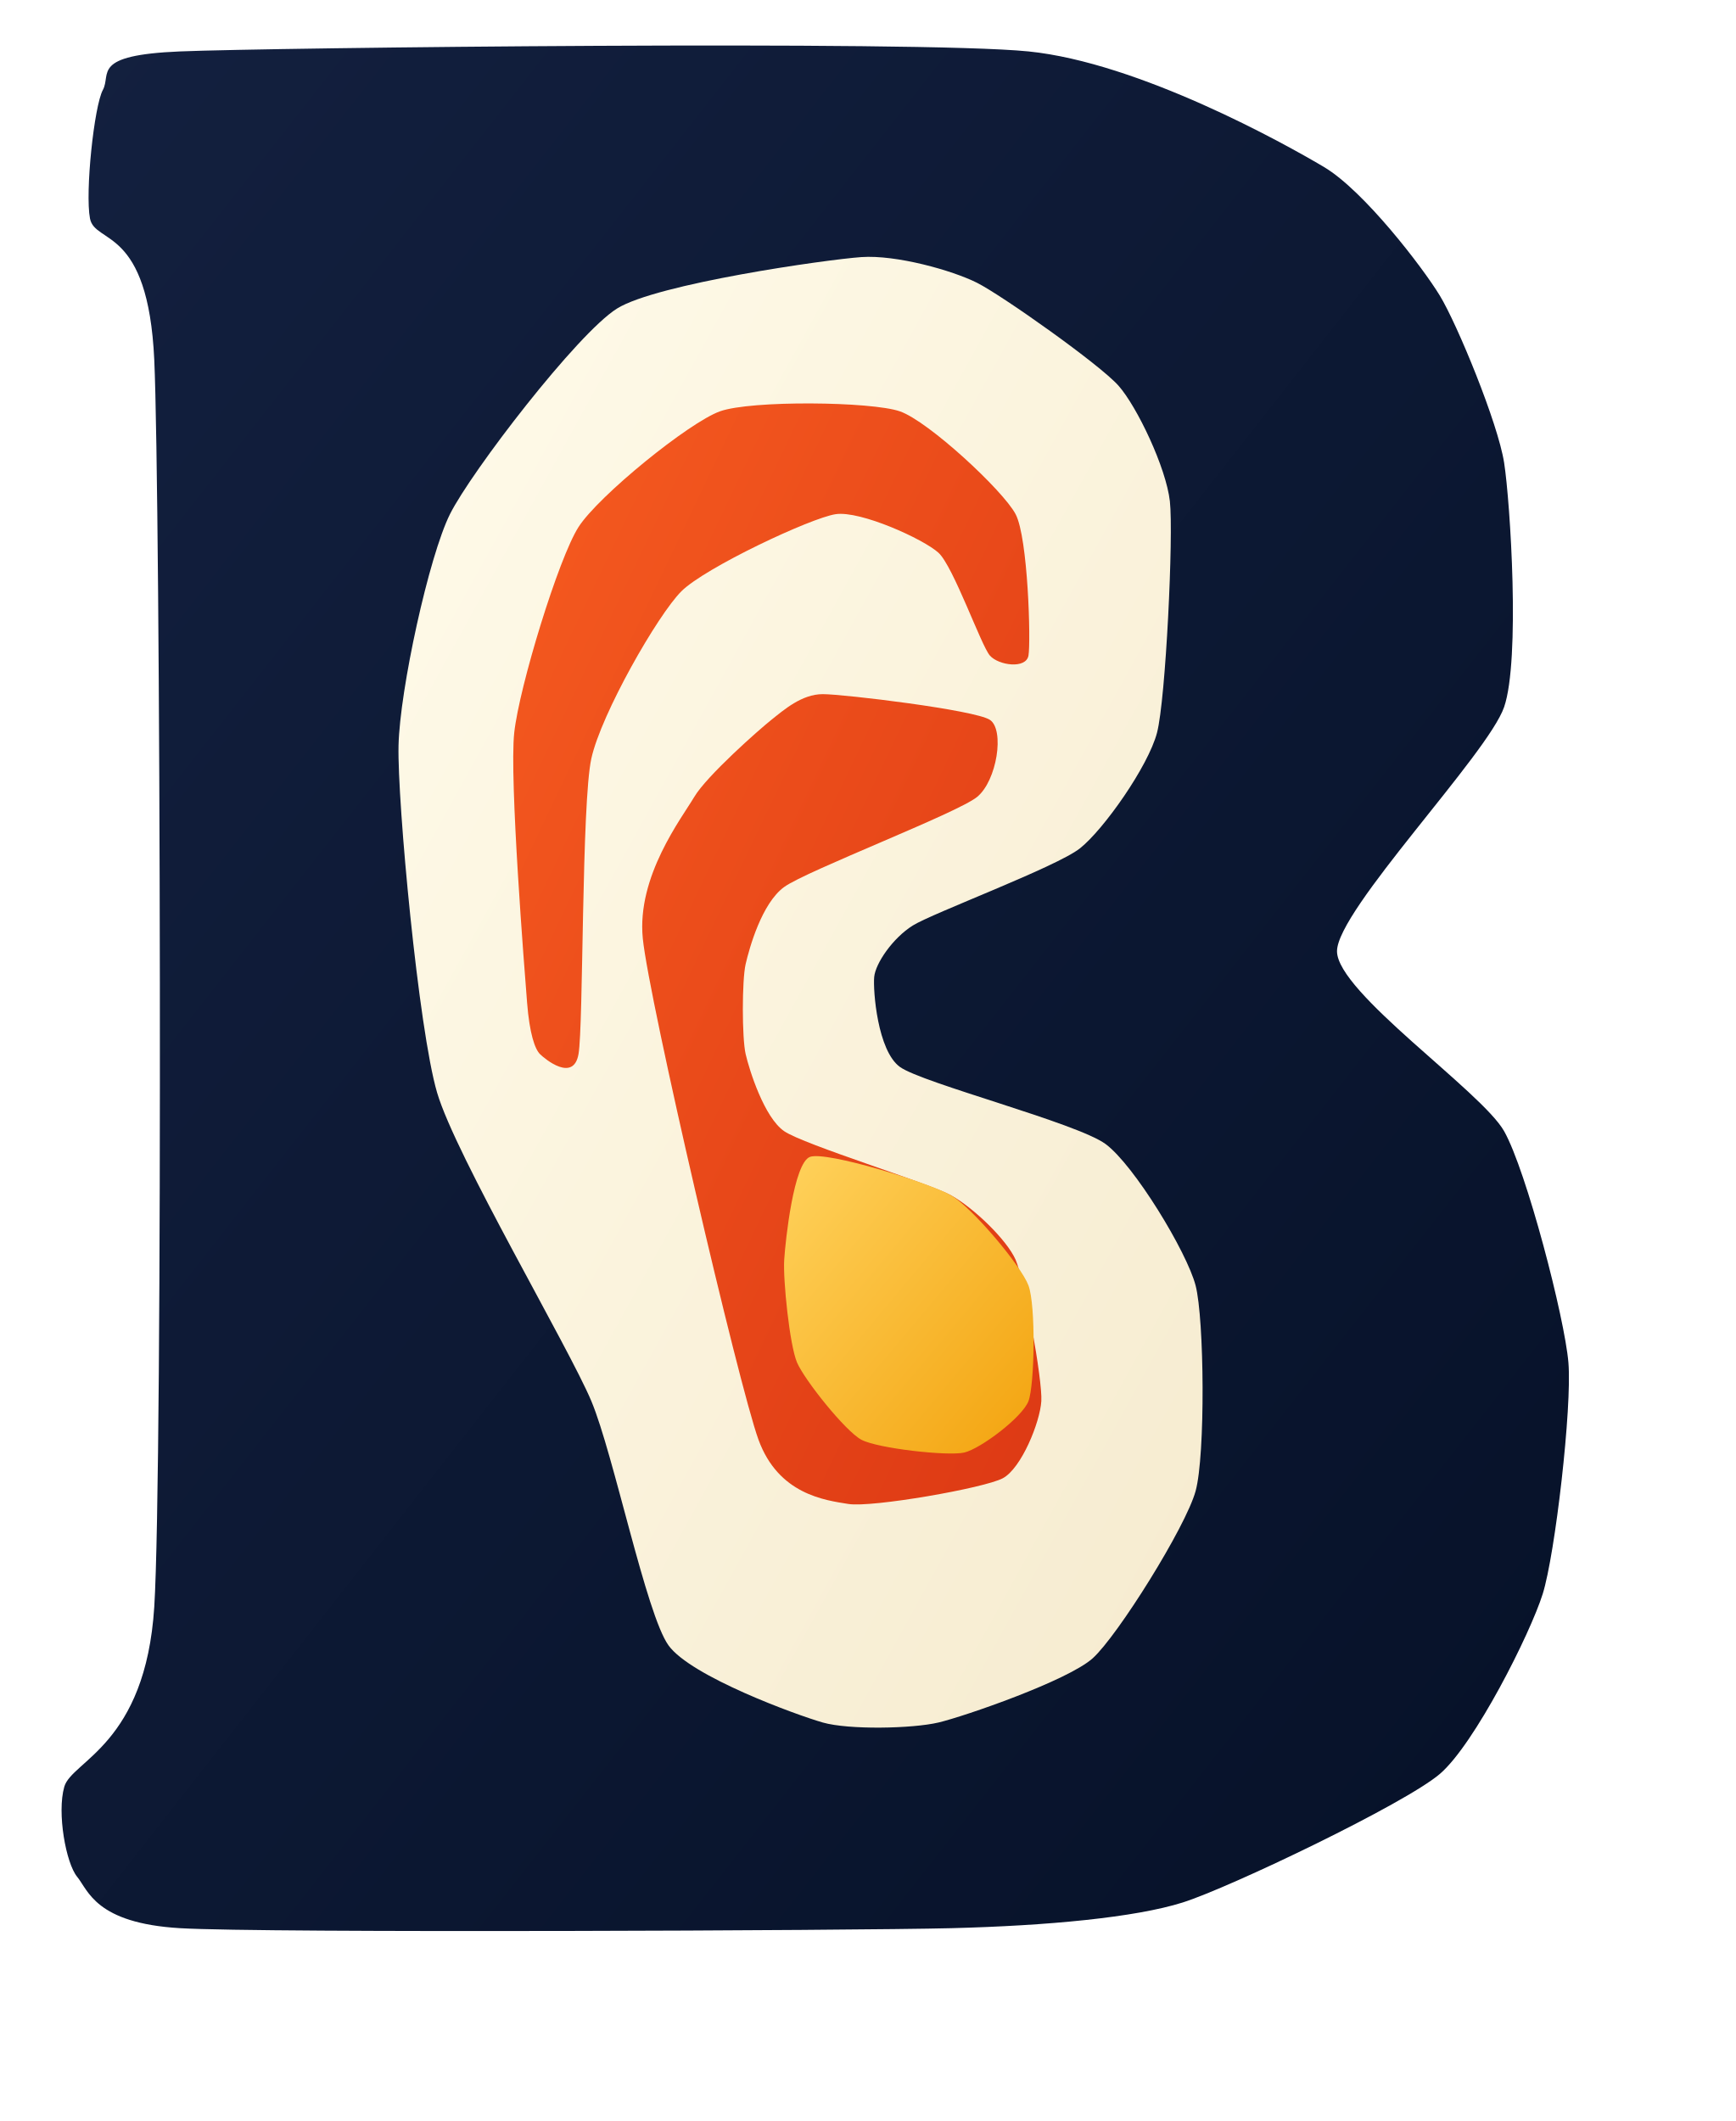
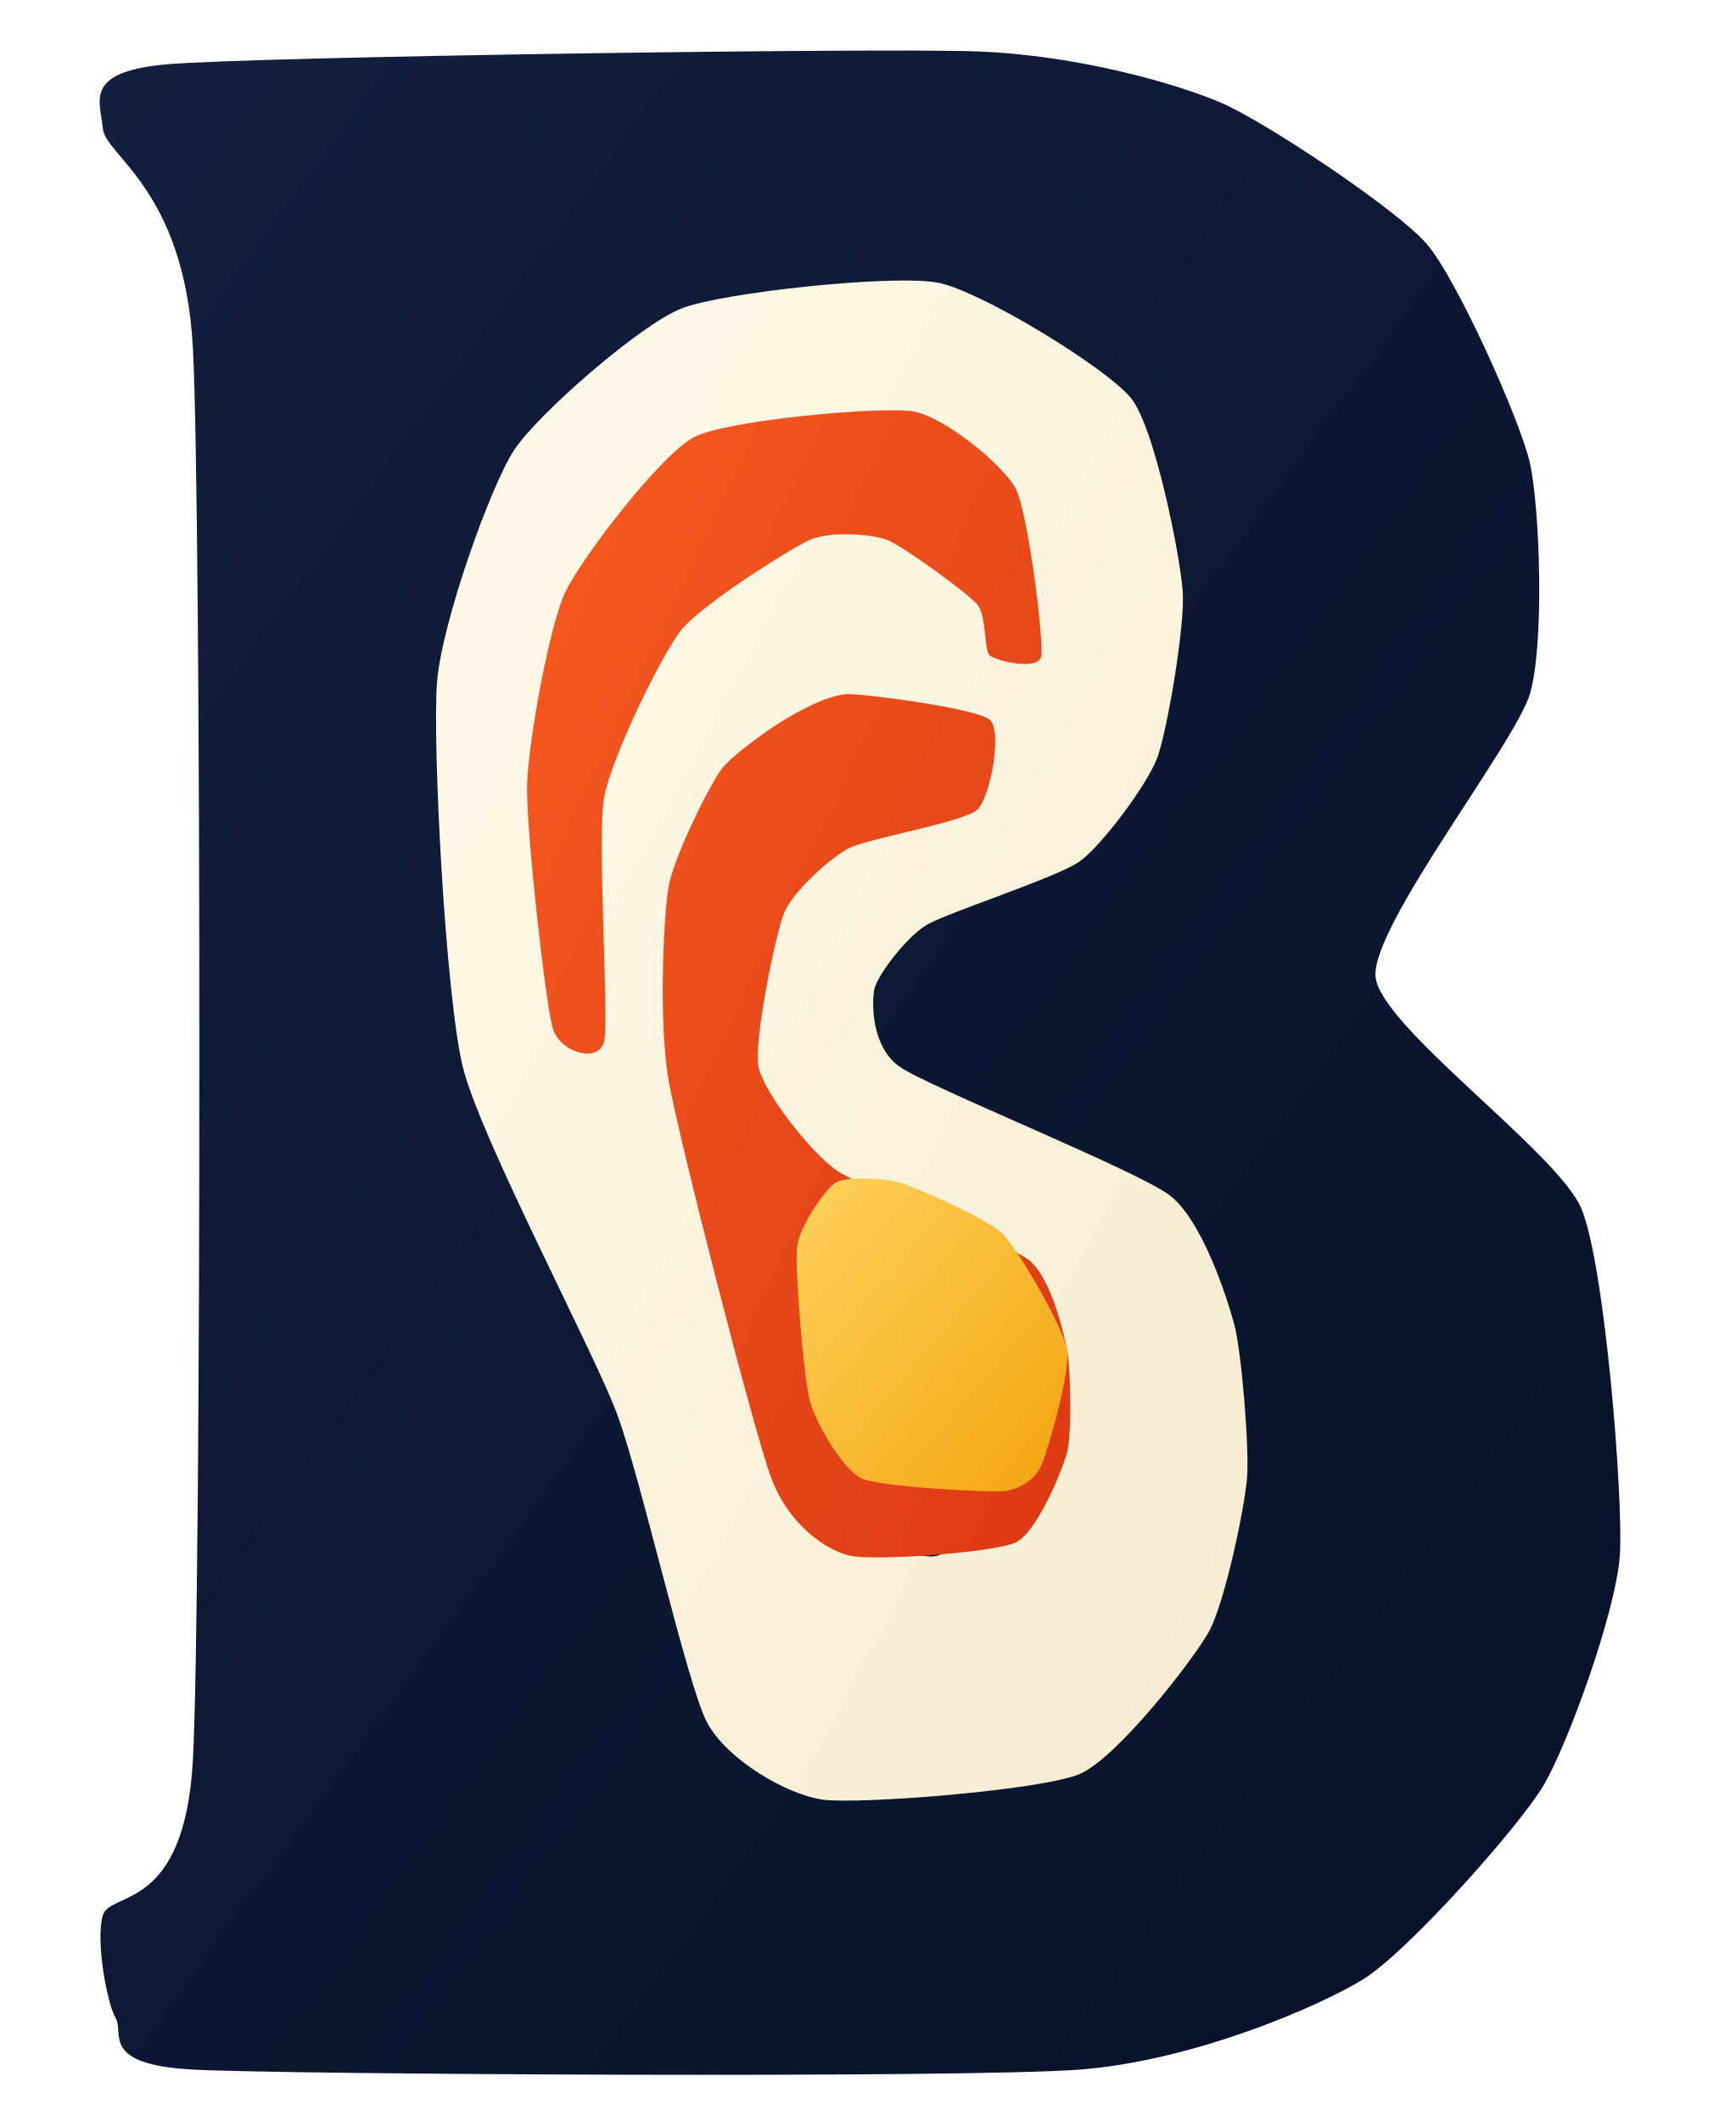
<svg xmlns="http://www.w3.org/2000/svg" viewBox="0 0 135 165" role="img" aria-labelledby="title">
  <defs>
    <linearGradient id="navy" x1="0" y1="0" x2="1" y2="1">
      <stop offset="0" stop-color="#13203F" />
      <stop offset="1" stop-color="#061128" />
    </linearGradient>
    <linearGradient id="cream" x1="0" y1="0" x2="1" y2="1">
      <stop offset="0" stop-color="#FFFBEA" />
      <stop offset="1" stop-color="#F6EBCF" />
    </linearGradient>
    <linearGradient id="orange" x1="0" y1="0" x2="1" y2="1">
      <stop offset="0" stop-color="#F65B20" />
      <stop offset="1" stop-color="#DD3914" />
    </linearGradient>
    <linearGradient id="yellow" x1="0" y1="0" x2="1" y2="1">
      <stop offset="0" stop-color="#FFD25C" />
      <stop offset="1" stop-color="#F3A30E" />
    </linearGradient>
    <linearGradient id="red" x1="0" y1="0" x2="1" y2="1">
      <stop offset="0" stop-color="#AA1823" />
      <stop offset="1" stop-color="#780B14" />
    </linearGradient>
  </defs>
-   <path d="M5 139 C5.58 136.97 11.32 135.73 12 125 C12.68 114.27 12.48 38.44 12 28 C11.52 17.56 7.39 19.03 7 17 C6.61 14.97 7.32 8.26 8 7 C8.68 5.74 7.04 4.29 14 4 C20.96 3.71 71.4 3.13 80 4 C88.6 4.87 99.91 11.16 103 13 C106.09 14.84 110.65 20.78 112 23 C113.35 25.22 116.52 32.91 117 36 C117.48 39.09 118.26 51.33 117 55 C115.74 58.67 104 70.81 104 74 C104 77.19 115.26 84.91 117 88 C118.74 91.09 121.71 102.52 122 106 C122.29 109.48 120.97 120.91 120 124 C119.03 127.09 114.71 135.68 112 138 C109.29 140.32 95.67 146.84 92 148 C88.33 149.16 81.54 149.81 74 150 C66.46 150.19 20.57 150.39 14 150 C7.43 149.61 6.87 147.06 6 146 C5.13 144.94 4.42 141.03 5 139 Z" fill="url(#navy)" fill-rule="evenodd" />
-   <path d="M42 58 C41.61 60.61 42.61 70.58 43 70 C43.39 69.42 44.74 54.9 46 52 C47.26 49.1 53.58 41.26 56 40 C58.42 38.74 69.07 38.81 71 39 C72.93 39.19 75.52 41.42 76 42 C76.48 42.58 75.9 45.1 76 45 C76.1 44.9 77.68 42.06 77 41 C76.32 39.94 70.84 34.68 69 34 C67.16 33.32 60.13 33.13 58 34 C55.87 34.87 48.55 40.68 47 43 C45.45 45.32 42.39 55.39 42 58 Z M52 74 C52.39 78.74 59.45 106.04 61 110 C62.55 113.96 66.65 114.61 68 115 C69.35 115.39 73.94 114.77 75 114 C76.06 113.23 78.81 108.35 79 107 C79.19 105.65 77.68 101.16 77 100 C76.32 98.84 73.45 95.77 72 95 C70.55 94.23 63.55 93.06 62 92 C60.45 90.94 56.39 86.22 56 84 C55.61 81.78 56.16 71.51 58 69 C59.84 66.49 74.23 59.26 75 58 C75.77 56.74 67.74 55.71 66 56 C64.26 56.29 58.35 59.26 57 61 C55.65 62.74 51.61 69.26 52 74 Z M31 58 C31.1 53.65 33.36 43.29 35 40 C36.64 36.71 44.91 25.93 48 24 C51.09 22.07 64.29 20.19 67 20 C69.71 19.81 74.07 21.03 76 22 C77.93 22.97 85.55 28.36 87 30 C88.45 31.64 90.71 36.39 91 39 C91.29 41.61 90.68 54.39 90 57 C89.32 59.61 85.84 64.55 84 66 C82.16 67.45 72.55 71.03 71 72 C69.45 72.97 68.1 74.94 68 76 C67.9 77.06 68.26 81.74 70 83 C71.74 84.26 83.78 87.36 86 89 C88.22 90.64 92.32 97.39 93 100 C93.68 102.61 93.77 113.2 93 116 C92.23 118.8 86.93 127.26 85 129 C83.07 130.74 75.03 133.52 73 134 C70.97 134.48 66.03 134.58 64 134 C61.97 133.42 53.74 130.42 52 128 C50.26 125.58 47.74 113.16 46 109 C44.26 104.84 35.45 89.93 34 85 C32.55 80.07 30.9 62.35 31 58 Z" fill="url(#cream)" fill-rule="evenodd" />
-   <path d="M40 57 C40.39 53.42 43.45 43.42 45 41 C46.55 38.58 53.58 32.87 56 32 C58.42 31.13 67.78 31.23 70 32 C72.22 32.77 78.03 38.16 79 40 C79.97 41.84 80.19 49.94 80 51 C79.81 52.06 77.68 51.77 77 51 C76.32 50.23 74.16 44.06 73 43 C71.84 41.94 66.93 39.71 65 40 C63.07 40.29 54.84 44.16 53 46 C51.16 47.84 46.77 55.52 46 59 C45.23 62.48 45.39 79.78 45 82 C44.61 84.22 42.39 82.39 42 82 C41.61 81.61 41.19 80.42 41 78 C40.81 75.58 39.61 60.58 40 57 Z M50 73 C49.52 68.17 53.03 63.64 54 62 C54.97 60.36 59.03 56.77 60 56 C60.97 55.23 62.36 54 64 54 C65.64 54 75.84 55.23 77 56 C78.16 56.77 77.55 60.74 76 62 C74.45 63.26 62.74 67.74 61 69 C59.26 70.26 58.29 73.74 58 75 C57.71 76.26 57.71 80.74 58 82 C58.29 83.26 59.45 86.94 61 88 C62.55 89.06 72.26 92.03 74 93 C75.74 93.97 78.32 96.45 79 98 C79.68 99.55 81.1 107.36 81 109 C80.9 110.64 79.45 114.23 78 115 C76.55 115.77 67.84 117.29 66 117 C64.16 116.71 60.55 116.25 59 112 C57.45 107.75 50.48 77.83 50 73 Z" fill="url(#orange)" fill-rule="evenodd" />
-   <path d="M61 98 C61.1 96.45 61.74 90.48 63 90 C64.26 89.52 72.36 92.03 74 93 C75.64 93.97 79.42 98.45 80 100 C80.58 101.55 80.48 107.74 80 109 C79.52 110.26 76.26 112.71 75 113 C73.74 113.29 68.26 112.68 67 112 C65.74 111.32 62.58 107.35 62 106 C61.42 104.65 60.9 99.55 61 98 Z" fill="url(#yellow)" fill-rule="evenodd" />
+   <path d="M8 10 C7.81 7.87 6.43 5.58 13 5 C19.57 4.42 68.07 3.71 76 4 C83.93 4.29 91.62 6.55 95 8 C98.38 9.45 108.68 16.29 111 19 C113.32 21.71 118.23 32.62 119 36 C119.77 39.38 120.16 50.13 119 54 C117.84 57.87 106.61 72.13 107 76 C107.39 79.87 121.16 89.65 123 94 C124.84 98.35 126.29 116.65 126 121 C125.71 125.35 121.93 135.81 120 139 C118.07 142.19 109.48 151.87 106 154 C102.52 156.13 92.8 160.32 84 161 C75.2 161.68 22.25 161.39 15 161 C7.75 160.61 9.68 158.16 9 157 C8.32 155.84 7.42 150.93 8 149 C8.58 147.07 14.32 148.79 15 137 C15.68 125.21 15.68 39.28 15 27 C14.32 14.72 8.19 12.13 8 10 Z" fill="url(#navy)" fill-rule="evenodd" />
+   <path d="M54 70 C53.61 72.03 53.32 78.04 54 82 C54.68 85.96 59.94 107.52 61 111 C62.06 114.48 63.84 117.03 65 118 C66.16 118.97 71.36 121.58 73 121 C74.64 120.42 81.32 113.74 82 112 C82.68 110.26 80.58 104.35 80 103 C79.42 101.65 78.03 99.35 76 98 C73.97 96.65 60.84 91.32 59 89 C57.16 86.68 56.52 76.42 57 74 C57.48 71.58 62.36 65.26 64 64 C65.64 62.74 72.94 61.58 74 61 C75.06 60.42 75.68 58.58 75 58 C74.32 57.42 68.64 54.71 67 55 C65.36 55.29 59.26 59.55 58 61 C56.74 62.45 54.39 67.97 54 70 Z M34 53 C34.39 48.36 38.16 37.8 40 35 C41.84 32.2 49.81 25.26 53 24 C56.19 22.74 69.62 21.32 73 22 C76.38 22.68 86.16 28.68 88 31 C89.84 33.32 91.81 43.29 92 46 C92.19 48.71 90.77 56.97 90 59 C89.23 61.03 85.74 65.74 84 67 C82.26 68.26 73.55 71.03 72 72 C70.45 72.97 68.19 75.94 68 77 C67.81 78.06 67.78 81.45 70 83 C72.22 84.55 88.49 91.07 91 93 C93.51 94.93 95.42 100.87 96 103 C96.58 105.13 97.19 112.68 97 115 C96.81 117.32 95.26 124.78 94 127 C92.74 129.22 86.9 136.74 84 138 C81.1 139.26 66.8 140.39 64 140 C61.2 139.61 56.55 136.9 55 134 C53.45 131.1 49.84 114.93 48 110 C46.16 105.07 37.35 88.51 36 83 C34.65 77.49 33.61 57.64 34 53 Z M42 61 C41.81 61.68 41.61 66.55 42 68 C42.39 69.45 45.71 76.77 46 76 C46.29 75.23 44.23 63.09 45 60 C45.77 56.91 52.36 45.93 54 44 C55.64 42.07 60.36 40.39 62 40 C63.64 39.61 69.36 39.23 71 40 C72.64 40.77 78.13 47.52 79 48 C79.87 48.48 80.68 46.26 80 45 C79.32 43.74 73.93 36.06 72 35 C70.07 33.94 62.13 33.52 60 34 C57.87 34.48 51.55 38.07 50 40 C48.45 41.93 44.58 51.97 44 54 C43.42 56.03 44.19 60.32 44 61 C43.81 61.68 42.19 60.32 42 61 Z" fill="url(#cream)" fill-rule="evenodd" />
+   <path d="M41 61 C41.1 57.71 42.74 48.61 44 46 C45.26 43.39 51.39 35.35 54 34 C56.61 32.65 68.58 31.61 71 32 C73.42 32.39 78.03 36.16 79 38 C79.97 39.84 81.19 49.74 81 51 C80.81 52.26 77.48 51.39 77 51 C76.52 50.61 76.77 47.87 76 47 C75.23 46.13 70.26 42.48 69 42 C67.74 41.52 64.55 41.32 63 42 C61.45 42.68 54.55 47.07 53 49 C51.45 50.93 47.58 58.91 47 62 C46.42 65.09 47.39 79.26 47 81 C46.61 82.74 43.58 81.93 43 80 C42.42 78.07 40.9 64.29 41 61 Z M52 69 C52.39 66.68 55.13 61.26 56 60 C56.87 58.74 60.03 56.58 61 56 C61.97 55.42 64.45 54 66 54 C67.55 54 76.03 55.13 77 56 C77.97 56.87 77.06 62.03 76 63 C74.94 63.97 67.45 65.23 66 66 C64.55 66.77 61.68 69.36 61 71 C60.32 72.64 58.61 81.07 59 83 C59.39 84.93 62.97 89.55 65 91 C67.03 92.45 78.26 96.65 80 98 C81.74 99.35 82.71 103.55 83 105 C83.29 106.45 83.39 111.55 83 113 C82.61 114.45 80.64 119.23 79 120 C77.36 120.77 67.84 121.48 66 121 C64.16 120.52 61.35 118.58 60 115 C58.65 111.42 52.77 88.45 52 84 C51.23 79.55 51.61 71.32 52 69 Z" fill="url(#orange)" fill-rule="evenodd" />
+   <path d="M62 97 C62.19 95.36 64.23 92.48 65 92 C65.77 91.52 68.74 91.61 70 92 C71.26 92.39 76.74 94.74 78 96 C79.26 97.26 82.71 103.26 83 105 C83.29 106.74 81.48 112.94 81 114 C80.52 115.06 79.35 115.9 78 116 C76.65 116.1 68.45 115.68 67 115 C65.55 114.32 63.48 110.74 63 109 C62.52 107.26 61.81 98.64 62 97 Z" fill="url(#yellow)" fill-rule="evenodd" />
</svg>
